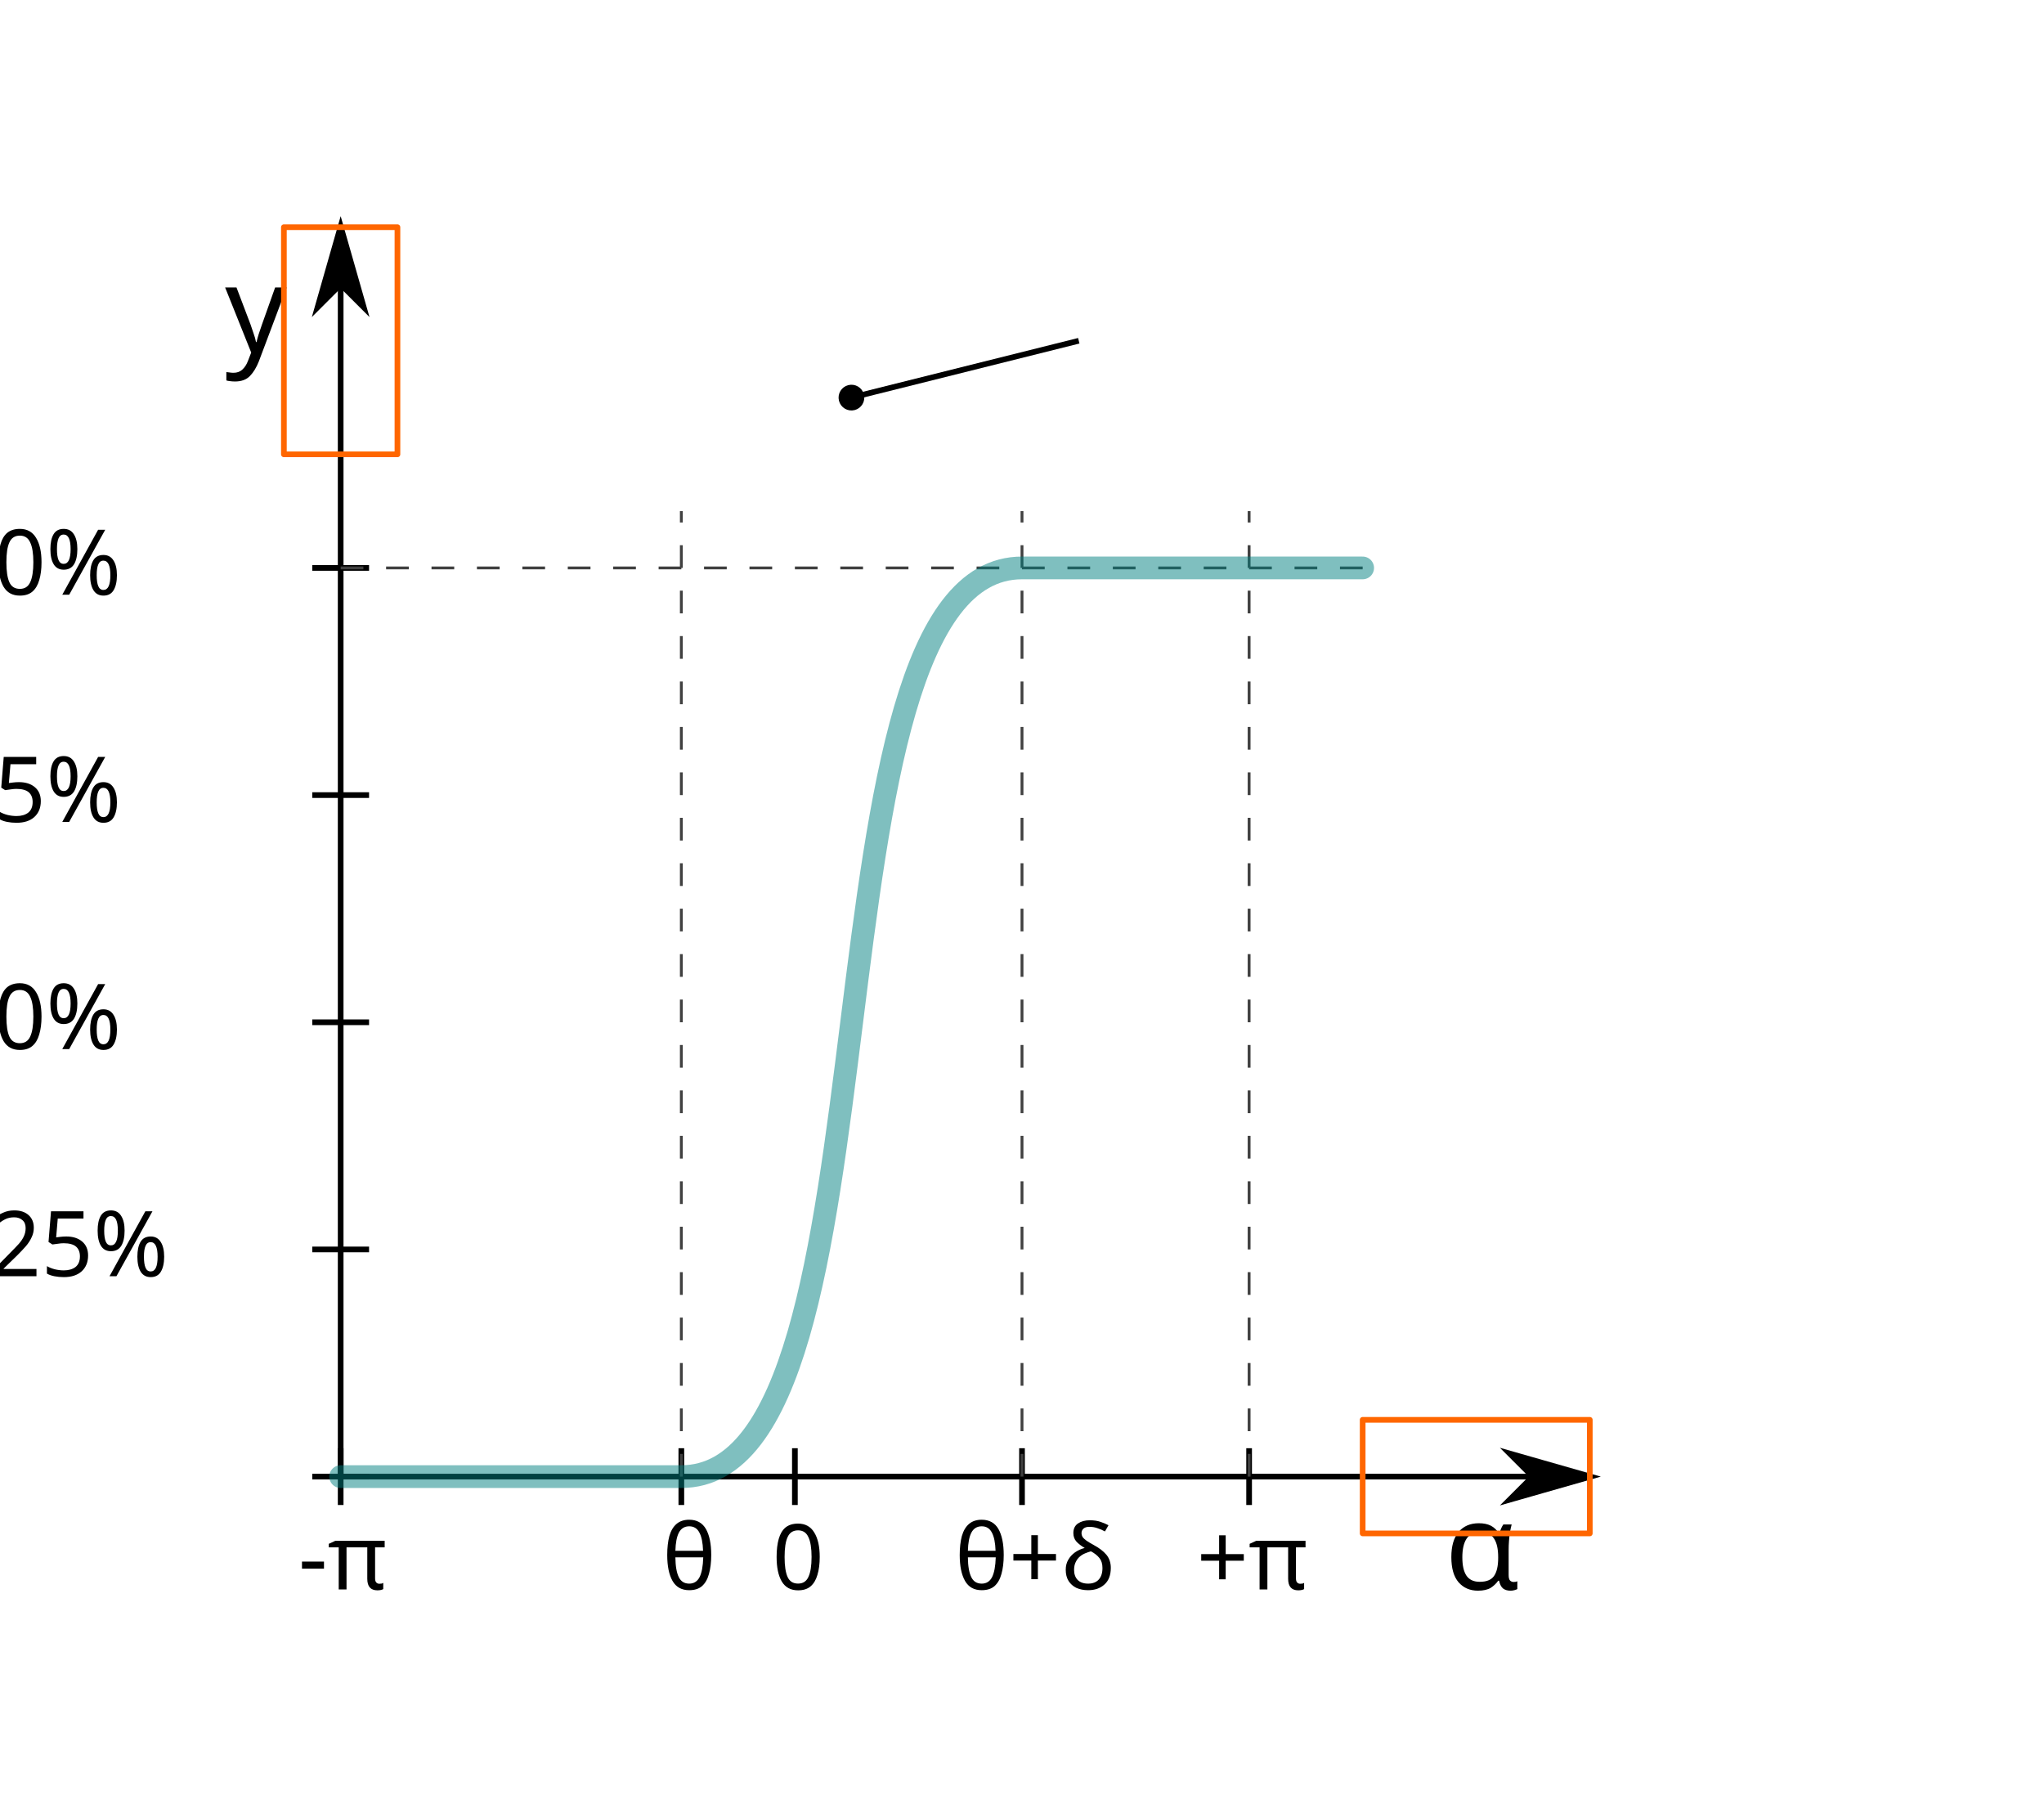
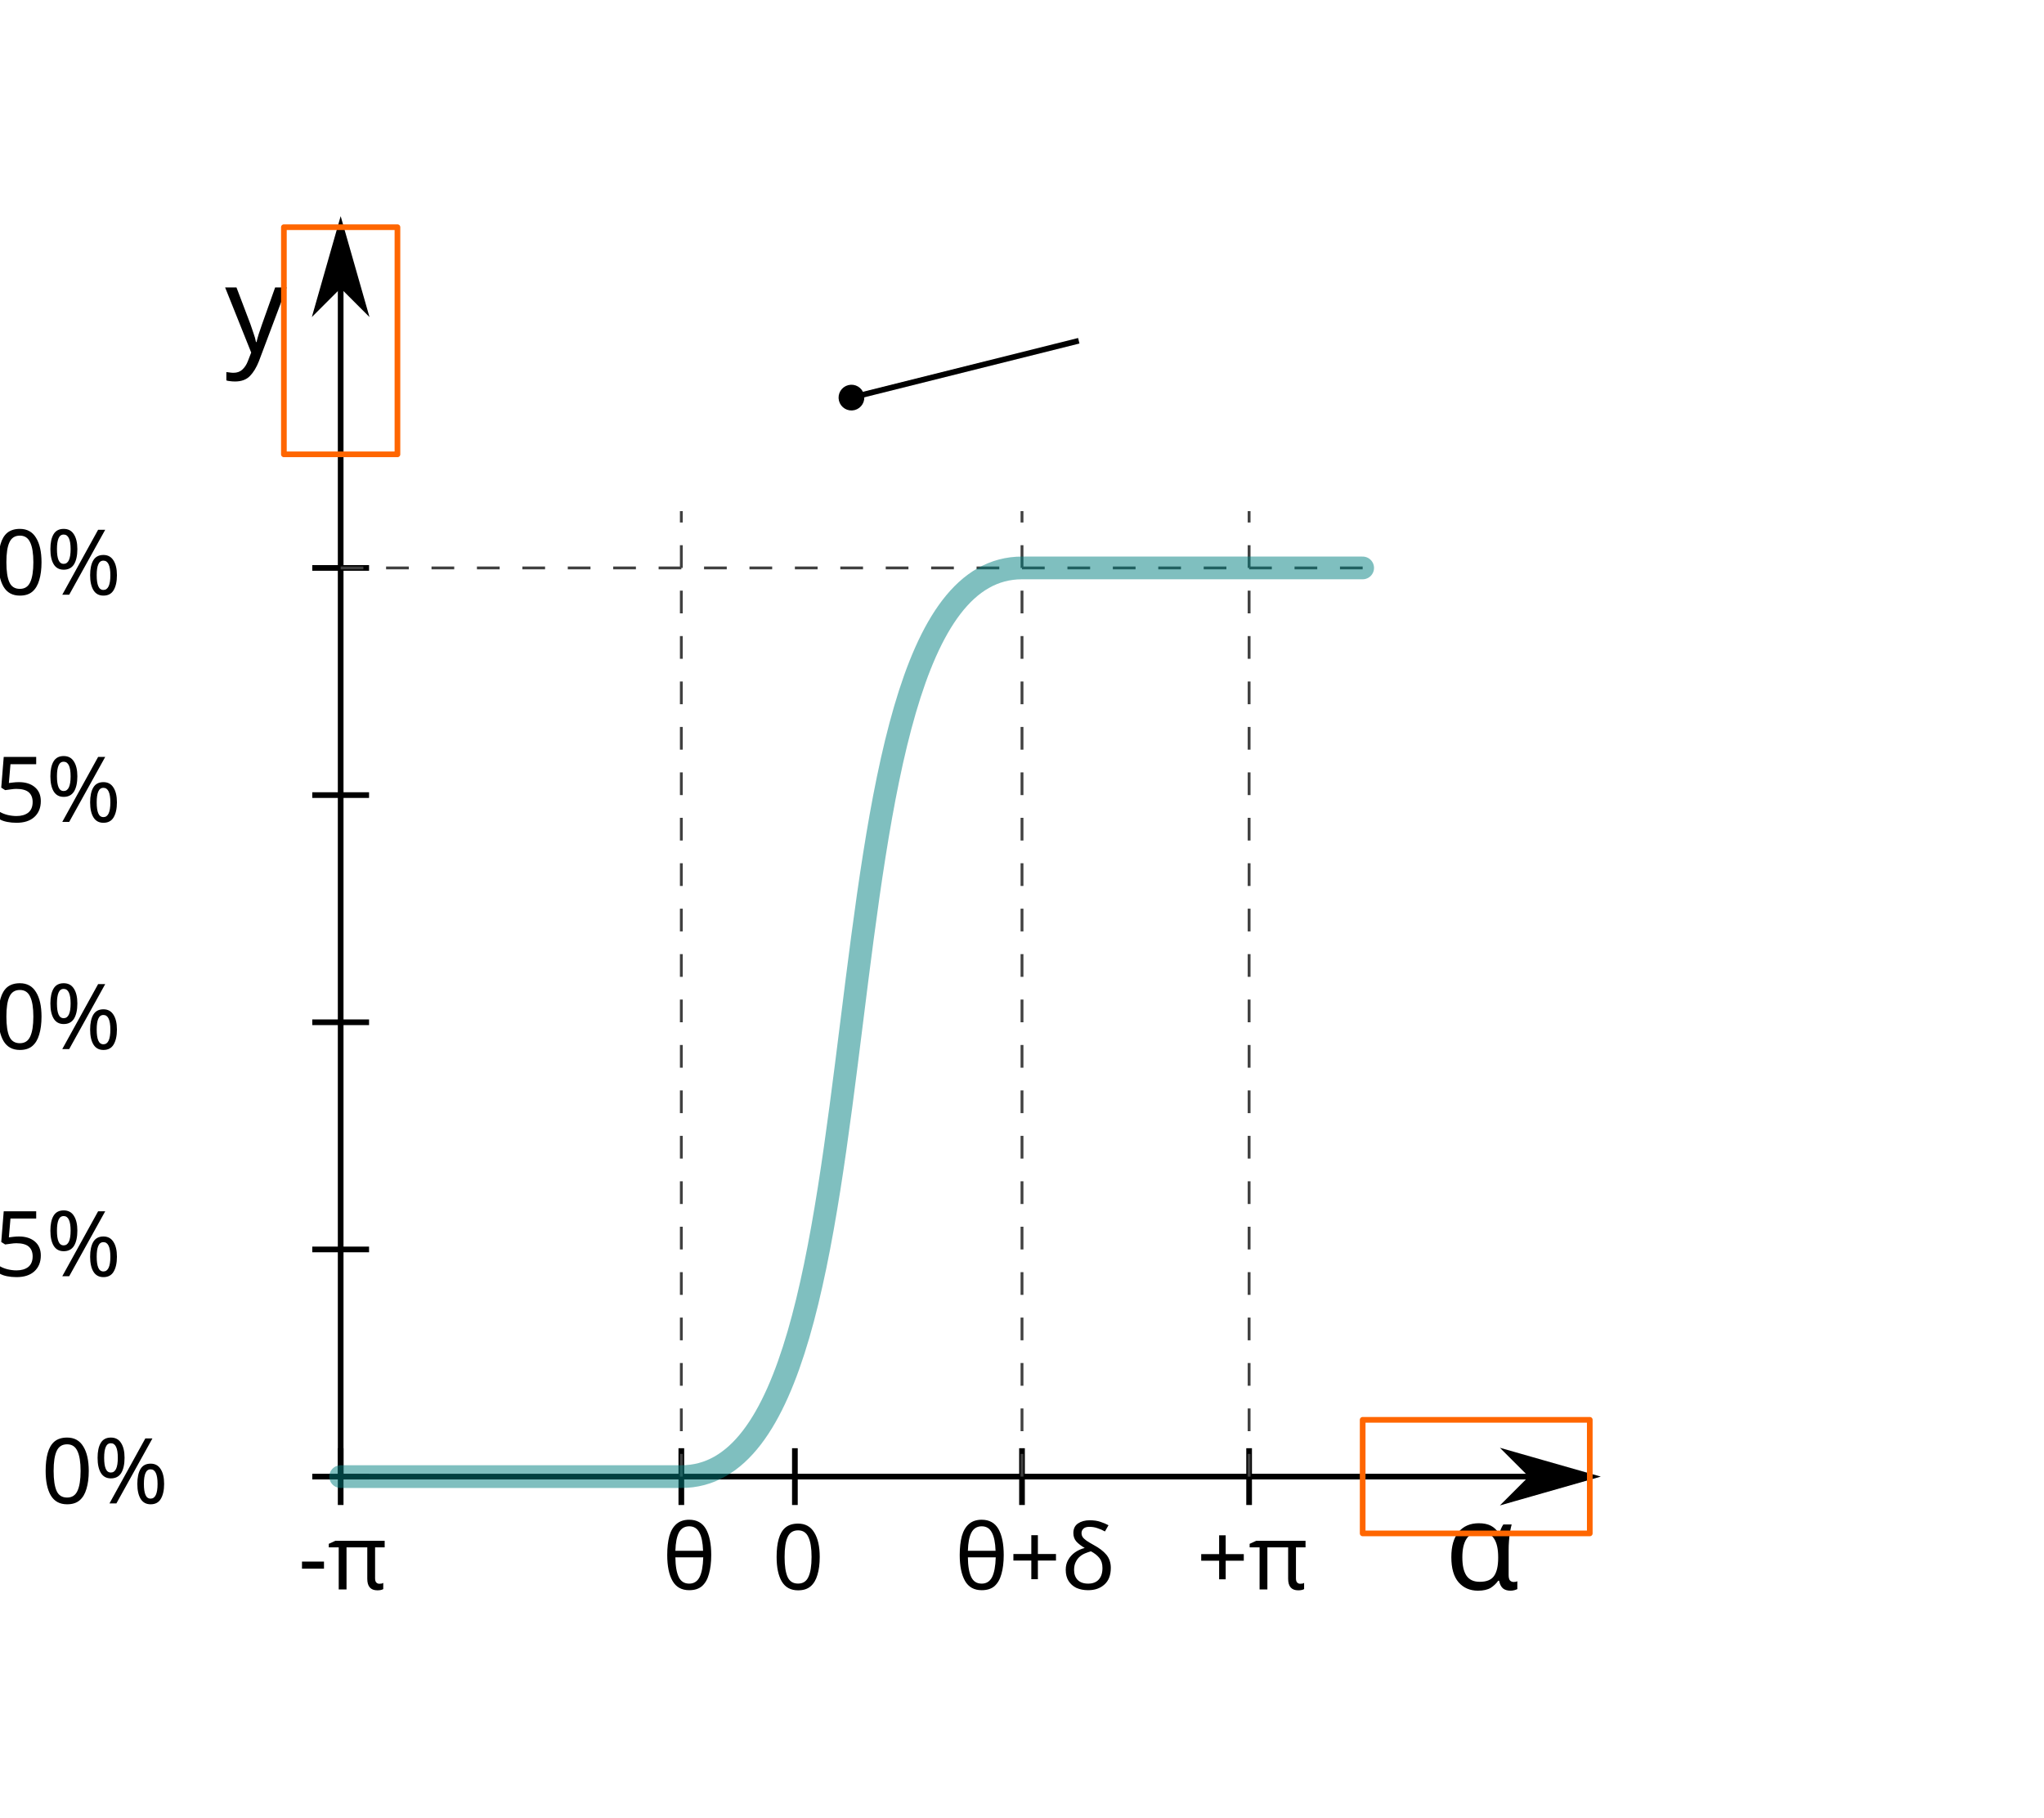
<svg xmlns="http://www.w3.org/2000/svg" width="180" height="160" viewBox="0 0 180 160" version="1.1" id="svg1097">
  <defs id="defs1091">
    <marker orient="auto" refY="0" refX="0" id="marker1484" style="overflow:visible">
      <path id="path1482" d="M 0,0 5,-5 -12.5,0 5,5 Z" style="fill:#000000;fill-opacity:1;fill-rule:evenodd;stroke:#000000;stroke-width:1pt;stroke-opacity:1" transform="matrix(-0.8,0,0,-0.8,-10,0)" />
    </marker>
    <marker style="overflow:visible" id="marker2108" refX="0" refY="0" orient="auto">
      <path transform="matrix(-0.8,0,0,-0.8,-10,0)" style="fill:#000000;fill-opacity:1;fill-rule:evenodd;stroke:#000000;stroke-width:1pt;stroke-opacity:1" d="M 0,0 5,-5 -12.5,0 5,5 Z" id="path2106" />
    </marker>
    <marker style="overflow:visible" id="marker2098" refX="0" refY="0" orient="auto">
      <path transform="matrix(0.8,0,0,0.8,10,0)" style="fill:#000000;fill-opacity:1;fill-rule:evenodd;stroke:#000000;stroke-width:1pt;stroke-opacity:1" d="M 0,0 5,-5 -12.5,0 5,5 Z" id="path2096" />
    </marker>
    <marker style="overflow:visible" id="marker3242" refX="0" refY="0" orient="auto">
      <path transform="matrix(-0.8,0,0,-0.8,-10,0)" style="fill:#000000;fill-opacity:1;fill-rule:evenodd;stroke:#000000;stroke-width:1pt;stroke-opacity:1" d="M 0,0 5,-5 -12.5,0 5,5 Z" id="path3240" />
    </marker>
    <marker style="overflow:visible" id="marker3232" refX="0" refY="0" orient="auto">
      <path transform="matrix(0.8,0,0,0.8,10,0)" style="fill:#000000;fill-opacity:1;fill-rule:evenodd;stroke:#000000;stroke-width:1pt;stroke-opacity:1" d="M 0,0 5,-5 -12.5,0 5,5 Z" id="path3230" />
    </marker>
    <marker orient="auto" refY="0" refX="0" id="Arrow2Mend" style="overflow:visible">
      <path id="path1061" style="fill:#000000;fill-opacity:1;fill-rule:evenodd;stroke:#000000;stroke-width:0.625;stroke-linejoin:round;stroke-opacity:1" d="M 8.719,4.034 -2.207,0.016 8.719,-4.002 c -1.745,2.372 -1.735,5.617 -6e-7,8.035 z" transform="scale(-0.6)" />
    </marker>
    <marker style="overflow:visible" id="SquareM" refX="0" refY="0" orient="auto">
      <path transform="scale(0.4)" style="fill:#666666;fill-opacity:1;fill-rule:evenodd;stroke:#666666;stroke-width:1pt;stroke-opacity:1" d="M -5,-5 V 5 H 5 V -5 Z" id="path1220" />
    </marker>
    <marker style="overflow:visible" id="DiamondM" refX="0" refY="0" orient="auto">
      <path transform="scale(0.4)" style="fill:#666666;fill-opacity:1;fill-rule:evenodd;stroke:#666666;stroke-width:1pt;stroke-opacity:1" d="M 0,-7.071 -7.071,0 0,7.071 7.071,0 Z" id="path1229" />
    </marker>
    <marker style="overflow:visible" id="DotL" refX="0" refY="0" orient="auto">
      <path transform="matrix(0.8,0,0,0.8,5.92,0.8)" style="fill:#000000;fill-opacity:1;fill-rule:evenodd;stroke:#000000;stroke-width:1pt;stroke-opacity:1" d="m -2.5,-1 c 0,2.76 -2.24,5 -5,5 -2.76,0 -5,-2.24 -5,-5 0,-2.76 2.24,-5 5,-5 2.76,0 5,2.24 5,5 z" id="path1208" />
    </marker>
    <marker style="overflow:visible" id="DotM" refX="0" refY="0" orient="auto">
      <path transform="matrix(0.4,0,0,0.4,2.96,0.4)" style="fill:#000000;fill-opacity:1;fill-rule:evenodd;stroke:#000000;stroke-width:1pt;stroke-opacity:1" d="m -2.5,-1 c 0,2.76 -2.24,5 -5,5 -2.76,0 -5,-2.24 -5,-5 0,-2.76 2.24,-5 5,-5 2.76,0 5,2.24 5,5 z" id="path1211" />
    </marker>
    <marker style="overflow:visible" id="marker1423" refX="0" refY="0" orient="auto">
      <path transform="matrix(-0.4,0,0,-0.4,-4,0)" style="fill:#747090;fill-opacity:1;fill-rule:evenodd;stroke:#747090;stroke-width:1pt;stroke-opacity:1" d="M 0,0 5,-5 -12.5,0 5,5 Z" id="path1421" />
    </marker>
    <marker style="overflow:visible" id="Arrow1Mend" refX="0" refY="0" orient="auto">
      <path transform="matrix(-0.4,0,0,-0.4,-4,0)" style="fill:#747090;fill-opacity:1;fill-rule:evenodd;stroke:#747090;stroke-width:1pt;stroke-opacity:1" d="M 0,0 5,-5 -12.5,0 5,5 Z" id="path1156" />
    </marker>
    <marker style="overflow:visible" id="Arrow1MendG-0-3-6-1-8" refX="0" refY="0" orient="auto">
      <path transform="matrix(-0.4,0,0,-0.4,-4,0)" style="fill:#000080;fill-rule:evenodd;stroke:#000080;stroke-width:1pt" d="M 0,0 5,-5 -12.5,0 5,5 Z" id="path5557-65-8-40-5-7" />
    </marker>
    <marker style="overflow:visible" id="Arrow1MendG-0-3-3-3-6" refX="0" refY="0" orient="auto">
      <path transform="matrix(-0.4,0,0,-0.4,-4,0)" style="fill:#000080;fill-rule:evenodd;stroke:#000080;stroke-width:1pt" d="M 0,0 5,-5 -12.5,0 5,5 Z" id="path5557-65-8-1-2-1" />
    </marker>
    <marker style="overflow:visible" id="Arrow1MendG-0-3-9-0-6-6" refX="0" refY="0" orient="auto">
      <path transform="matrix(-0.4,0,0,-0.4,-4,0)" style="fill:#000080;fill-rule:evenodd;stroke:#000080;stroke-width:1pt" d="M 0,0 5,-5 -12.5,0 5,5 Z" id="path5557-65-8-6-1-2" />
    </marker>
    <marker style="overflow:visible" id="Arrow1MendG-0-3-33-2-6" refX="0" refY="0" orient="auto">
      <path transform="matrix(-0.4,0,0,-0.4,-4,0)" style="fill:#000080;fill-rule:evenodd;stroke:#000080;stroke-width:1pt" d="M 0,0 5,-5 -12.5,0 5,5 Z" id="path5557-65-8-3-7-0" />
    </marker>
    <marker style="overflow:visible" id="Arrow1MendG-0-3-0-6-9" refX="0" refY="0" orient="auto">
      <path transform="matrix(-0.4,0,0,-0.4,-4,0)" style="fill:#000080;fill-rule:evenodd;stroke:#000080;stroke-width:1pt" d="M 0,0 5,-5 -12.5,0 5,5 Z" id="path5557-65-8-4-0-3" />
    </marker>
    <marker style="overflow:visible" id="Arrow1MendG-0-3-8-9-7" refX="0" refY="0" orient="auto">
      <path transform="matrix(-0.4,0,0,-0.4,-4,0)" style="fill:#000080;fill-rule:evenodd;stroke:#000080;stroke-width:1pt" d="M 0,0 5,-5 -12.5,0 5,5 Z" id="path5557-65-8-9-9-0" />
    </marker>
    <marker style="overflow:visible" id="Arrow1MendG-0-3-7-8-1" refX="0" refY="0" orient="auto">
      <path transform="matrix(-0.4,0,0,-0.4,-4,0)" style="fill:#000080;fill-rule:evenodd;stroke:#000080;stroke-width:1pt" d="M 0,0 5,-5 -12.5,0 5,5 Z" id="path5557-65-8-64-2-2" />
    </marker>
    <marker style="overflow:visible" id="Arrow1MendG-0-3-03-7-2" refX="0" refY="0" orient="auto">
      <path transform="matrix(-0.4,0,0,-0.4,-4,0)" style="fill:#000080;fill-rule:evenodd;stroke:#000080;stroke-width:1pt" d="M 0,0 5,-5 -12.5,0 5,5 Z" id="path5557-65-8-0-2-9" />
    </marker>
    <marker style="overflow:visible" id="Arrow1MendG-0-3-2-9-5" refX="0" refY="0" orient="auto">
      <path transform="matrix(-0.4,0,0,-0.4,-4,0)" style="fill:#000080;fill-rule:evenodd;stroke:#000080;stroke-width:1pt" d="M 0,0 5,-5 -12.5,0 5,5 Z" id="path5557-65-8-5-8-6" />
    </marker>
    <marker style="overflow:visible" id="Arrow1MendG-0-3-5-5-5" refX="0" refY="0" orient="auto">
      <path transform="matrix(-0.4,0,0,-0.4,-4,0)" style="fill:#000080;fill-rule:evenodd;stroke:#000080;stroke-width:1pt" d="M 0,0 5,-5 -12.5,0 5,5 Z" id="path5557-65-8-94-6-3" />
    </marker>
    <marker style="overflow:visible" id="Arrow1Mstart" refX="0" refY="0" orient="auto">
      <path transform="matrix(0.4,0,0,0.4,4,0)" style="fill:#000000;fill-opacity:1;fill-rule:evenodd;stroke:#000000;stroke-width:1pt;stroke-opacity:1" d="M 0,0 5,-5 -12.5,0 5,5 Z" id="path5266" />
    </marker>
    <marker style="overflow:visible" id="marker5523" refX="0" refY="0" orient="auto">
      <path transform="matrix(-0.4,0,0,-0.4,-4,0)" style="fill:#000000;fill-opacity:1;fill-rule:evenodd;stroke:#000000;stroke-width:1pt;stroke-opacity:1" d="M 0,0 5,-5 -12.5,0 5,5 Z" id="path5269" />
    </marker>
    <marker style="overflow:visible" id="Arrow1MendG-0-5-91-9" refX="0" refY="0" orient="auto">
      <path transform="matrix(-0.4,0,0,-0.4,-4,0)" style="fill:#000080;fill-rule:evenodd;stroke:#000080;stroke-width:1pt" d="M 0,0 5,-5 -12.5,0 5,5 Z" id="path5557-65-6-0-0" />
    </marker>
    <marker style="overflow:visible" id="Arrow1MendG-0-9-1-9" refX="0" refY="0" orient="auto">
      <path transform="matrix(-0.4,0,0,-0.4,-4,0)" style="fill:#000080;fill-rule:evenodd;stroke:#000080;stroke-width:1pt" d="M 0,0 5,-5 -12.5,0 5,5 Z" id="path5557-65-7-4-3" />
    </marker>
    <marker style="overflow:visible" id="Arrow1Mstart-3" refX="0" refY="0" orient="auto">
      <path transform="matrix(0.4,0,0,0.4,4,0)" style="fill:#000000;fill-opacity:1;fill-rule:evenodd;stroke:#000000;stroke-width:1pt;stroke-opacity:1" d="M 0,0 5,-5 -12.5,0 5,5 Z" id="path5266-6" />
    </marker>
    <marker style="overflow:visible" id="marker5523-7" refX="0" refY="0" orient="auto">
      <path transform="matrix(-0.4,0,0,-0.4,-4,0)" style="fill:#000000;fill-opacity:1;fill-rule:evenodd;stroke:#000000;stroke-width:1pt;stroke-opacity:1" d="M 0,0 5,-5 -12.5,0 5,5 Z" id="path5269-5" />
    </marker>
    <marker style="overflow:visible" id="Arrow1Lstart-3" refX="0" refY="0" orient="auto">
      <path transform="matrix(0.8,0,0,0.8,10,0)" style="fill:#000000;fill-opacity:1;fill-rule:evenodd;stroke:#000000;stroke-width:1pt;stroke-opacity:1" d="M 0,0 5,-5 -12.5,0 5,5 Z" id="path1034-6" />
    </marker>
    <marker style="overflow:visible" id="Arrow1Lend-7" refX="0" refY="0" orient="auto">
      <path transform="matrix(-0.8,0,0,-0.8,-10,0)" style="fill:#000000;fill-opacity:1;fill-rule:evenodd;stroke:#000000;stroke-width:1pt;stroke-opacity:1" d="M 0,0 5,-5 -12.5,0 5,5 Z" id="path1037-5" />
    </marker>
    <marker orient="auto" refY="0" refX="0" id="Arrow1Lend-7-0" style="overflow:visible">
      <path id="path1037-5-9" d="M 0,0 5,-5 -12.5,0 5,5 Z" style="fill:#000000;fill-opacity:1;fill-rule:evenodd;stroke:#000000;stroke-width:1pt;stroke-opacity:1" transform="matrix(-0.8,0,0,-0.8,-10,0)" />
    </marker>
  </defs>
  <g style="display:inline" id="layer2" />
  <g transform="translate(0,-558.25)" id="layer1" style="display:inline">
    <path id="path1954" d="m 75,593.25 20,-5" style="fill:none;stroke:#000000;stroke-width:0.5;stroke-linecap:butt;stroke-linejoin:miter;stroke-miterlimit:4;stroke-dasharray:none;stroke-opacity:1;marker-start:url(#DotM)" />
    <path id="path1472" d="M 30,688.25 H 140" style="fill:none;stroke:#000000;stroke-width:0.5;stroke-linecap:butt;stroke-linejoin:miter;stroke-miterlimit:4;stroke-dasharray:none;stroke-opacity:1;marker-end:url(#marker1484)" />
    <path id="path1474" d="m 30,688.25 v -110" style="fill:none;stroke:#000000;stroke-width:0.5;stroke-linecap:butt;stroke-linejoin:miter;stroke-miterlimit:4;stroke-dasharray:none;stroke-opacity:1;marker-end:url(#marker2108)" />
    <text id="text1704" y="589.273" x="19.807" style="font-style:normal;font-variant:normal;font-weight:normal;font-stretch:normal;font-size:10.667px;line-height:1.25;font-family:'SBL BibLit';-inkscape-font-specification:'SBL BibLit';letter-spacing:0px;word-spacing:0px;fill:#000000;fill-opacity:1;stroke:none" xml:space="preserve">
      <tspan style="font-size:10.667px" y="589.273" x="19.807" id="tspan1702">y</tspan>
    </text>
    <text id="text1708" y="698.184" x="127.216" style="font-style:normal;font-variant:normal;font-weight:normal;font-stretch:normal;font-size:10.667px;line-height:1.25;font-family:'SBL BibLit';-inkscape-font-specification:'SBL BibLit';letter-spacing:0px;word-spacing:0px;fill:#000000;fill-opacity:1;stroke:none" xml:space="preserve">
      <tspan style="font-size:10.667px" y="698.184" x="127.216" id="tspan1706">α</tspan>
    </text>
    <path style="fill:none;stroke:#000000;stroke-width:0.5;stroke-linecap:butt;stroke-linejoin:miter;stroke-miterlimit:4;stroke-dasharray:none;stroke-opacity:1" d="m 60,685.75 v 5" id="path1746" />
    <path id="path1748" d="m 70,685.75 v 5" style="fill:none;stroke:#000000;stroke-width:0.5;stroke-linecap:butt;stroke-linejoin:miter;stroke-miterlimit:4;stroke-dasharray:none;stroke-opacity:1" />
    <path style="fill:none;stroke:#000000;stroke-width:0.5;stroke-linecap:butt;stroke-linejoin:miter;stroke-miterlimit:4;stroke-dasharray:none;stroke-opacity:1" d="m 90,685.75 v 5" id="path1750" />
    <path id="path1752" d="m 110,685.75 v 5" style="fill:none;stroke:#000000;stroke-width:0.5;stroke-linecap:butt;stroke-linejoin:miter;stroke-miterlimit:4;stroke-dasharray:none;stroke-opacity:1" />
    <path id="path1732" d="m 27.5,668.25 h 5" style="fill:none;stroke:#000000;stroke-width:0.5;stroke-linecap:butt;stroke-linejoin:miter;stroke-miterlimit:4;stroke-dasharray:none;stroke-opacity:1" />
    <path style="fill:none;stroke:#000000;stroke-width:0.5;stroke-linecap:butt;stroke-linejoin:miter;stroke-miterlimit:4;stroke-dasharray:none;stroke-opacity:1" d="m 27.5,648.25 h 5" id="path1734" />
    <path id="path1736" d="m 27.5,628.25 h 5" style="fill:none;stroke:#000000;stroke-width:0.5;stroke-linecap:butt;stroke-linejoin:miter;stroke-miterlimit:4;stroke-dasharray:none;stroke-opacity:1" />
    <path style="fill:none;stroke:#000000;stroke-width:0.5;stroke-linecap:butt;stroke-linejoin:miter;stroke-miterlimit:4;stroke-dasharray:none;stroke-opacity:1" d="m 27.5,608.25 h 5" id="path1738" />
    <rect y="578.25" x="25" height="20" width="10" id="rect1710" style="display:inline;fill:none;fill-opacity:0.5;fill-rule:evenodd;stroke:#ff6600;stroke-width:0.5;stroke-linecap:round;stroke-linejoin:round;stroke-miterlimit:4;stroke-dasharray:none" />
    <rect transform="rotate(90)" style="display:inline;fill:none;fill-opacity:0.5;fill-rule:evenodd;stroke:#ff6600;stroke-width:0.5;stroke-linecap:round;stroke-linejoin:round;stroke-miterlimit:4;stroke-dasharray:none" id="rect1712" width="10" height="20" x="683.25" y="-140" />
    <text id="text2141" y="610.609" x="25.254" style="font-style:normal;font-variant:normal;font-weight:normal;font-stretch:normal;font-size:8px;line-height:2.5;font-family:'SBL BibLit';-inkscape-font-specification:'SBL BibLit';letter-spacing:0px;word-spacing:0px;fill:#000000;fill-opacity:1;stroke:none" xml:space="preserve">
      <tspan style="font-size:8px;text-align:end;text-anchor:end" y="610.609" x="25.254" id="tspan2139">100%</tspan>
      <tspan id="tspan2143" style="font-size:8px;text-align:end;text-anchor:end" y="630.609" x="25.254">75%</tspan>
      <tspan id="tspan2145" style="font-size:8px;text-align:end;text-anchor:end" y="650.609" x="25.254">50%</tspan>
      <tspan id="tspan2147" style="font-size:8px;text-align:end;text-anchor:end" y="670.609" x="25.254">25%</tspan>
+       <tspan id="tspan2298" style="font-size:8px;text-align:end;text-anchor:end" y="690.609" x="25.254">0%</tspan>
    </text>
    <path id="path2222" d="m 30,608.25 h 90" style="fill:none;stroke:#404040;stroke-width:0.25;stroke-linecap:butt;stroke-linejoin:miter;stroke-miterlimit:4;stroke-dasharray:2,2;stroke-dashoffset:0;stroke-opacity:1" />
    <text id="text2230" y="698.172" x="58.322" style="font-style:normal;font-variant:normal;font-weight:normal;font-stretch:normal;font-size:8px;line-height:1.25;font-family:'SBL BibLit';-inkscape-font-specification:'SBL BibLit';letter-spacing:0px;word-spacing:0px;fill:#000000;fill-opacity:1;stroke:none" xml:space="preserve">
      <tspan style="font-size:8px" y="698.172" x="58.322" id="tspan2228">θ</tspan>
    </text>
    <text id="text2234" y="698.172" x="84.078" style="font-style:normal;font-variant:normal;font-weight:normal;font-stretch:normal;font-size:8px;line-height:1.25;font-family:'SBL BibLit';-inkscape-font-specification:'SBL BibLit';letter-spacing:0px;word-spacing:0px;fill:#000000;fill-opacity:1;stroke:none" xml:space="preserve">
      <tspan style="font-size:8px" y="698.172" x="84.078" id="tspan2232">θ+δ</tspan>
    </text>
    <text id="text2238" y="698.184" x="26.283" style="font-style:normal;font-variant:normal;font-weight:normal;font-stretch:normal;font-size:8px;line-height:1.25;font-family:'SBL BibLit';-inkscape-font-specification:'SBL BibLit';letter-spacing:0px;word-spacing:0px;fill:#000000;fill-opacity:1;stroke:none" xml:space="preserve">
      <tspan style="font-size:8px" y="698.184" x="26.283" id="tspan2236">-π</tspan>
    </text>
    <text id="text2242" y="698.184" x="68" style="font-style:normal;font-variant:normal;font-weight:normal;font-stretch:normal;font-size:8px;line-height:1.25;font-family:'SBL BibLit';-inkscape-font-specification:'SBL BibLit';letter-spacing:0px;word-spacing:0px;fill:#000000;fill-opacity:1;stroke:none" xml:space="preserve">
      <tspan style="font-size:8px" y="698.184" x="68" id="tspan2240">0</tspan>
    </text>
    <text xml:space="preserve" style="font-style:normal;font-variant:normal;font-weight:normal;font-stretch:normal;font-size:8px;line-height:1.25;font-family:'SBL BibLit';-inkscape-font-specification:'SBL BibLit';letter-spacing:0px;word-spacing:0px;fill:#000000;fill-opacity:1;stroke:none" x="105.376" y="698.184" id="text2246">
      <tspan id="tspan2244" x="105.376" y="698.184" style="font-size:8px">+π</tspan>
    </text>
    <path id="path2260" d="m 30,685.75 v 5" style="fill:none;stroke:#000000;stroke-width:0.5;stroke-linecap:butt;stroke-linejoin:miter;stroke-miterlimit:4;stroke-dasharray:none;stroke-opacity:1" />
    <path style="fill:none;stroke:#000000;stroke-width:0.5;stroke-linecap:butt;stroke-linejoin:miter;stroke-miterlimit:4;stroke-dasharray:none;stroke-opacity:1" d="m 27.5,688.25 h 5" id="path2272" />
    <path style="fill:none;stroke:#404040;stroke-width:0.25;stroke-linecap:butt;stroke-linejoin:miter;stroke-miterlimit:4;stroke-dasharray:2, 2;stroke-dashoffset:0;stroke-opacity:1" d="m 60,688.25 v -85" id="path2280" />
    <path id="path2282" d="m 90,688.25 v -85" style="fill:none;stroke:#404040;stroke-width:0.25;stroke-linecap:butt;stroke-linejoin:miter;stroke-miterlimit:4;stroke-dasharray:2, 2;stroke-dashoffset:0;stroke-opacity:1" />
    <path style="fill:none;stroke:#404040;stroke-width:0.25;stroke-linecap:butt;stroke-linejoin:miter;stroke-miterlimit:4;stroke-dasharray:2, 2;stroke-dashoffset:0;stroke-opacity:1" d="m 110,688.25 v -85" id="path2284" />
    <path id="path2278" d="m 30,688.25 h 30 c 20,0 10,-80 30,-80 h 30" style="fill:none;fill-opacity:0.5;fill-rule:evenodd;stroke:#008080;stroke-width:2;stroke-linecap:round;stroke-linejoin:round;stroke-miterlimit:4;stroke-dasharray:none;stroke-dashoffset:0;stroke-opacity:0.5" />
  </g>
</svg>
